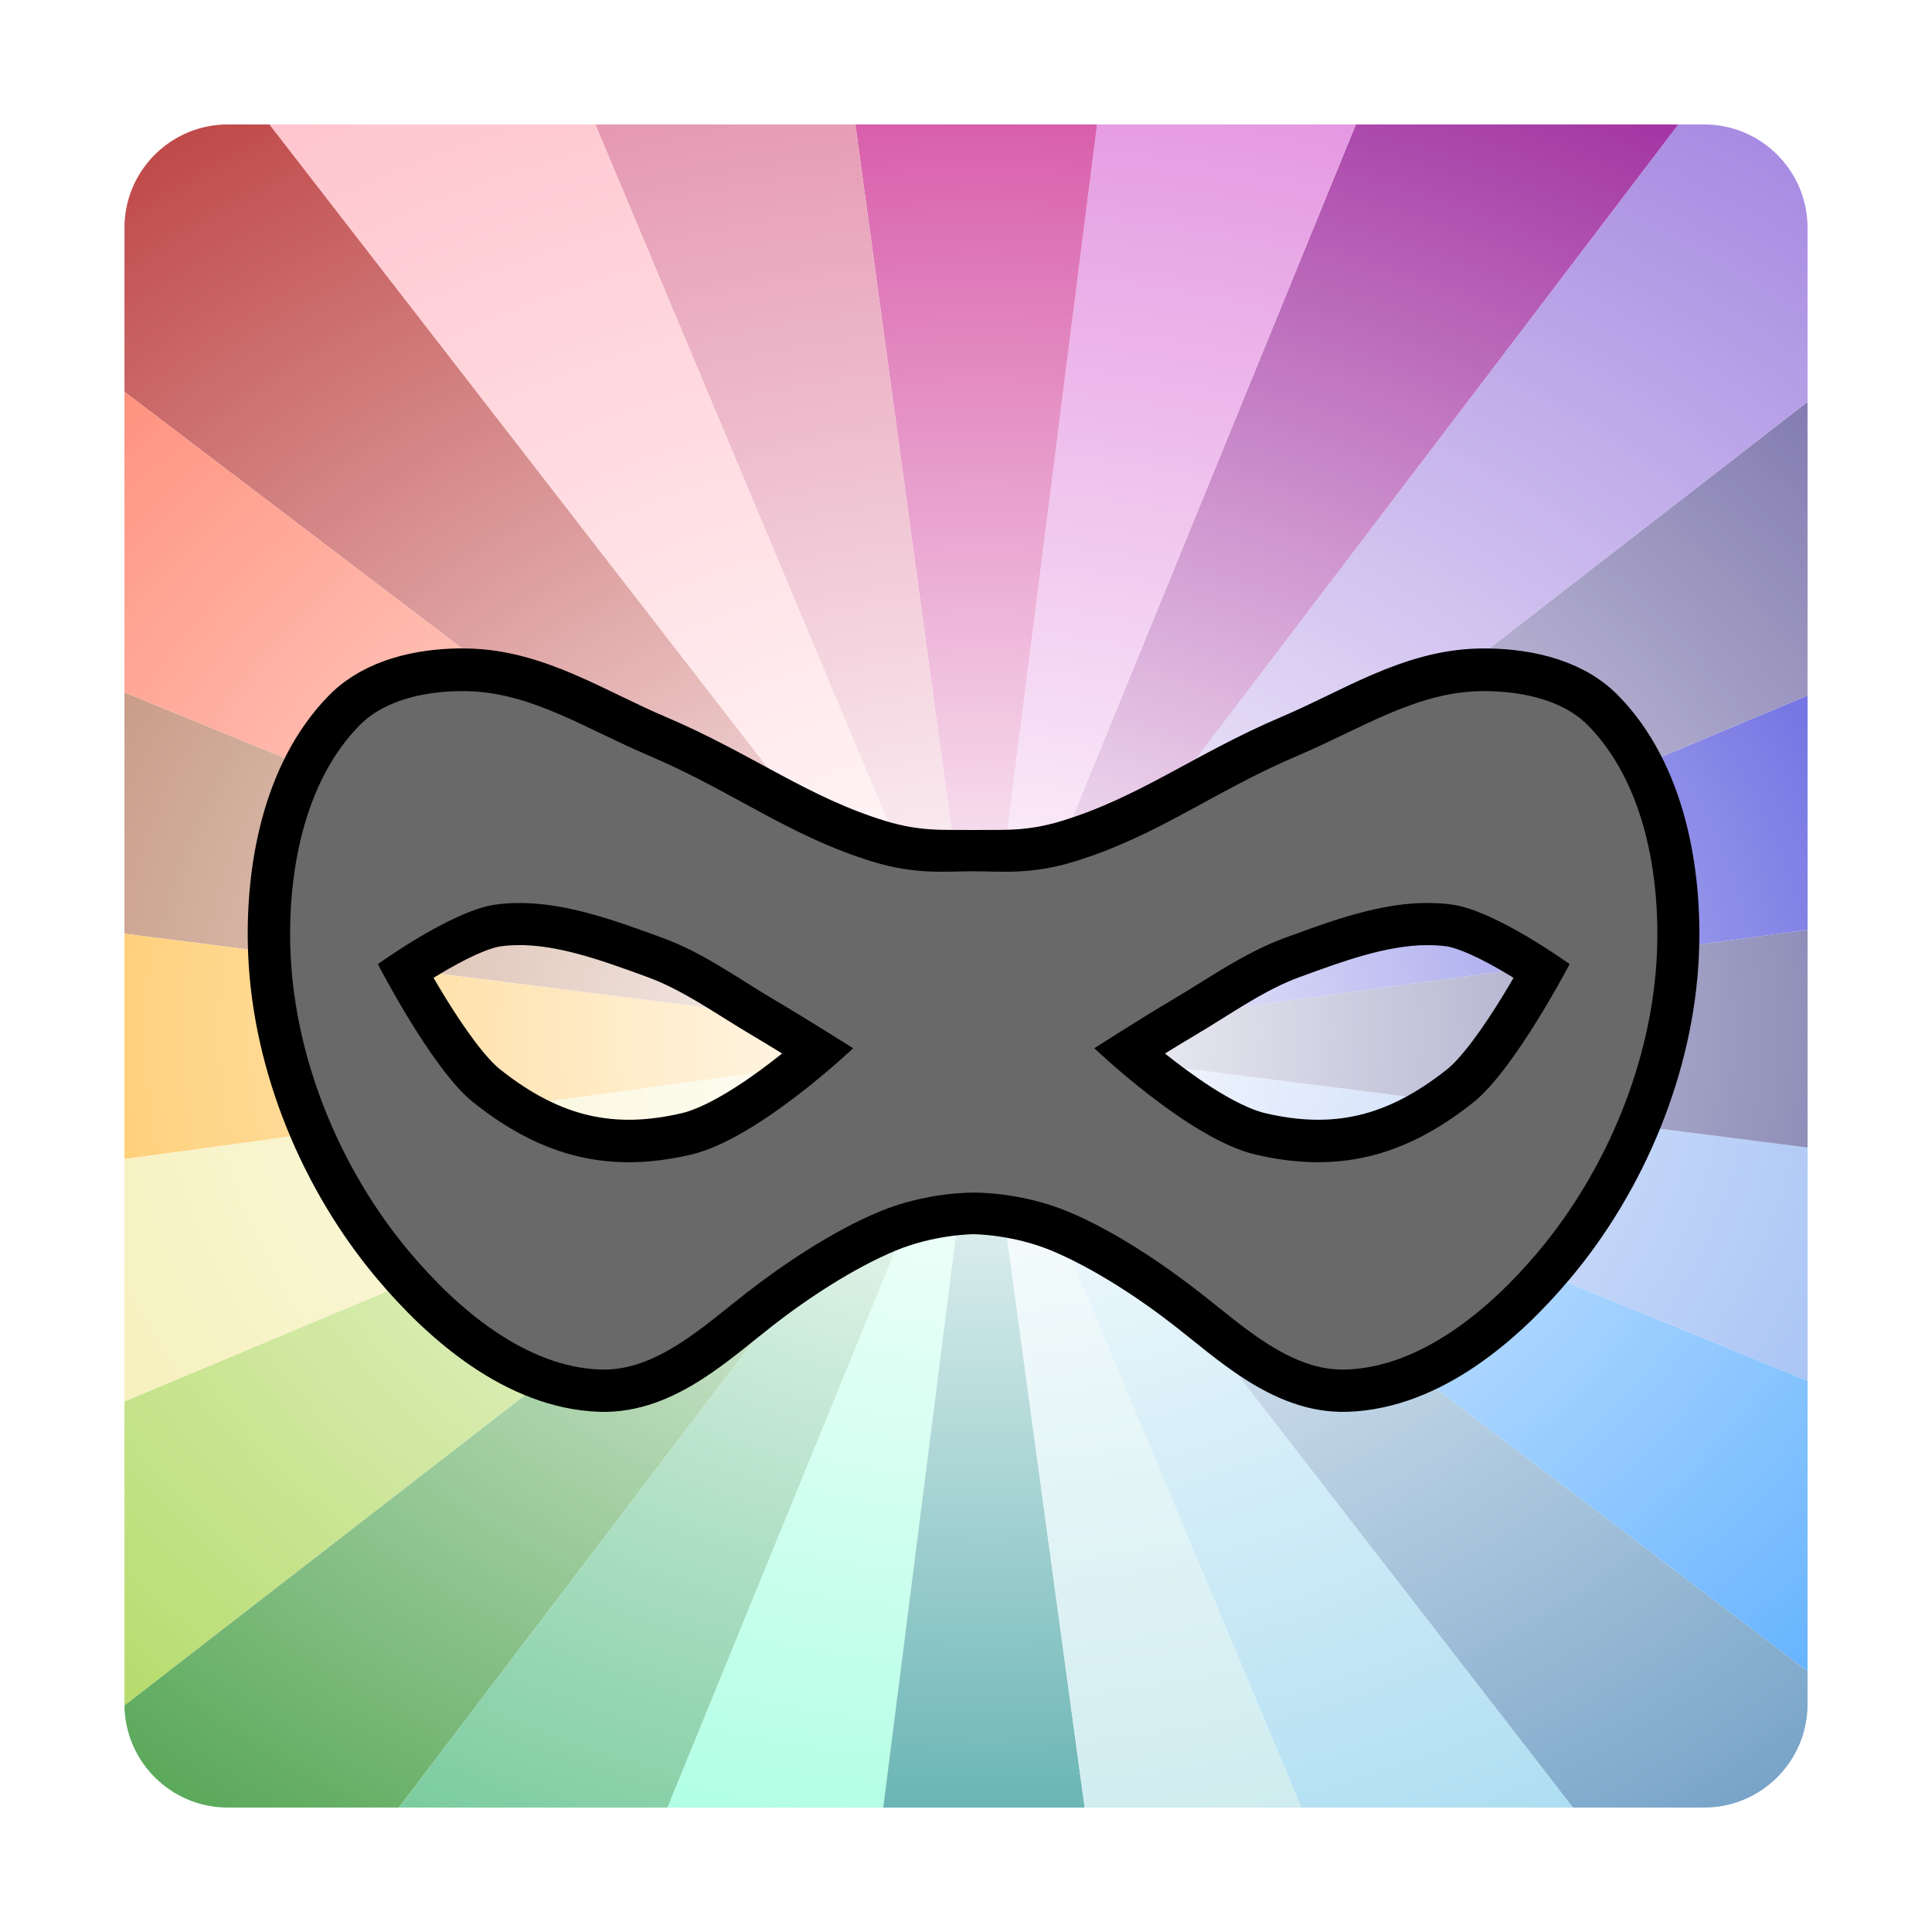
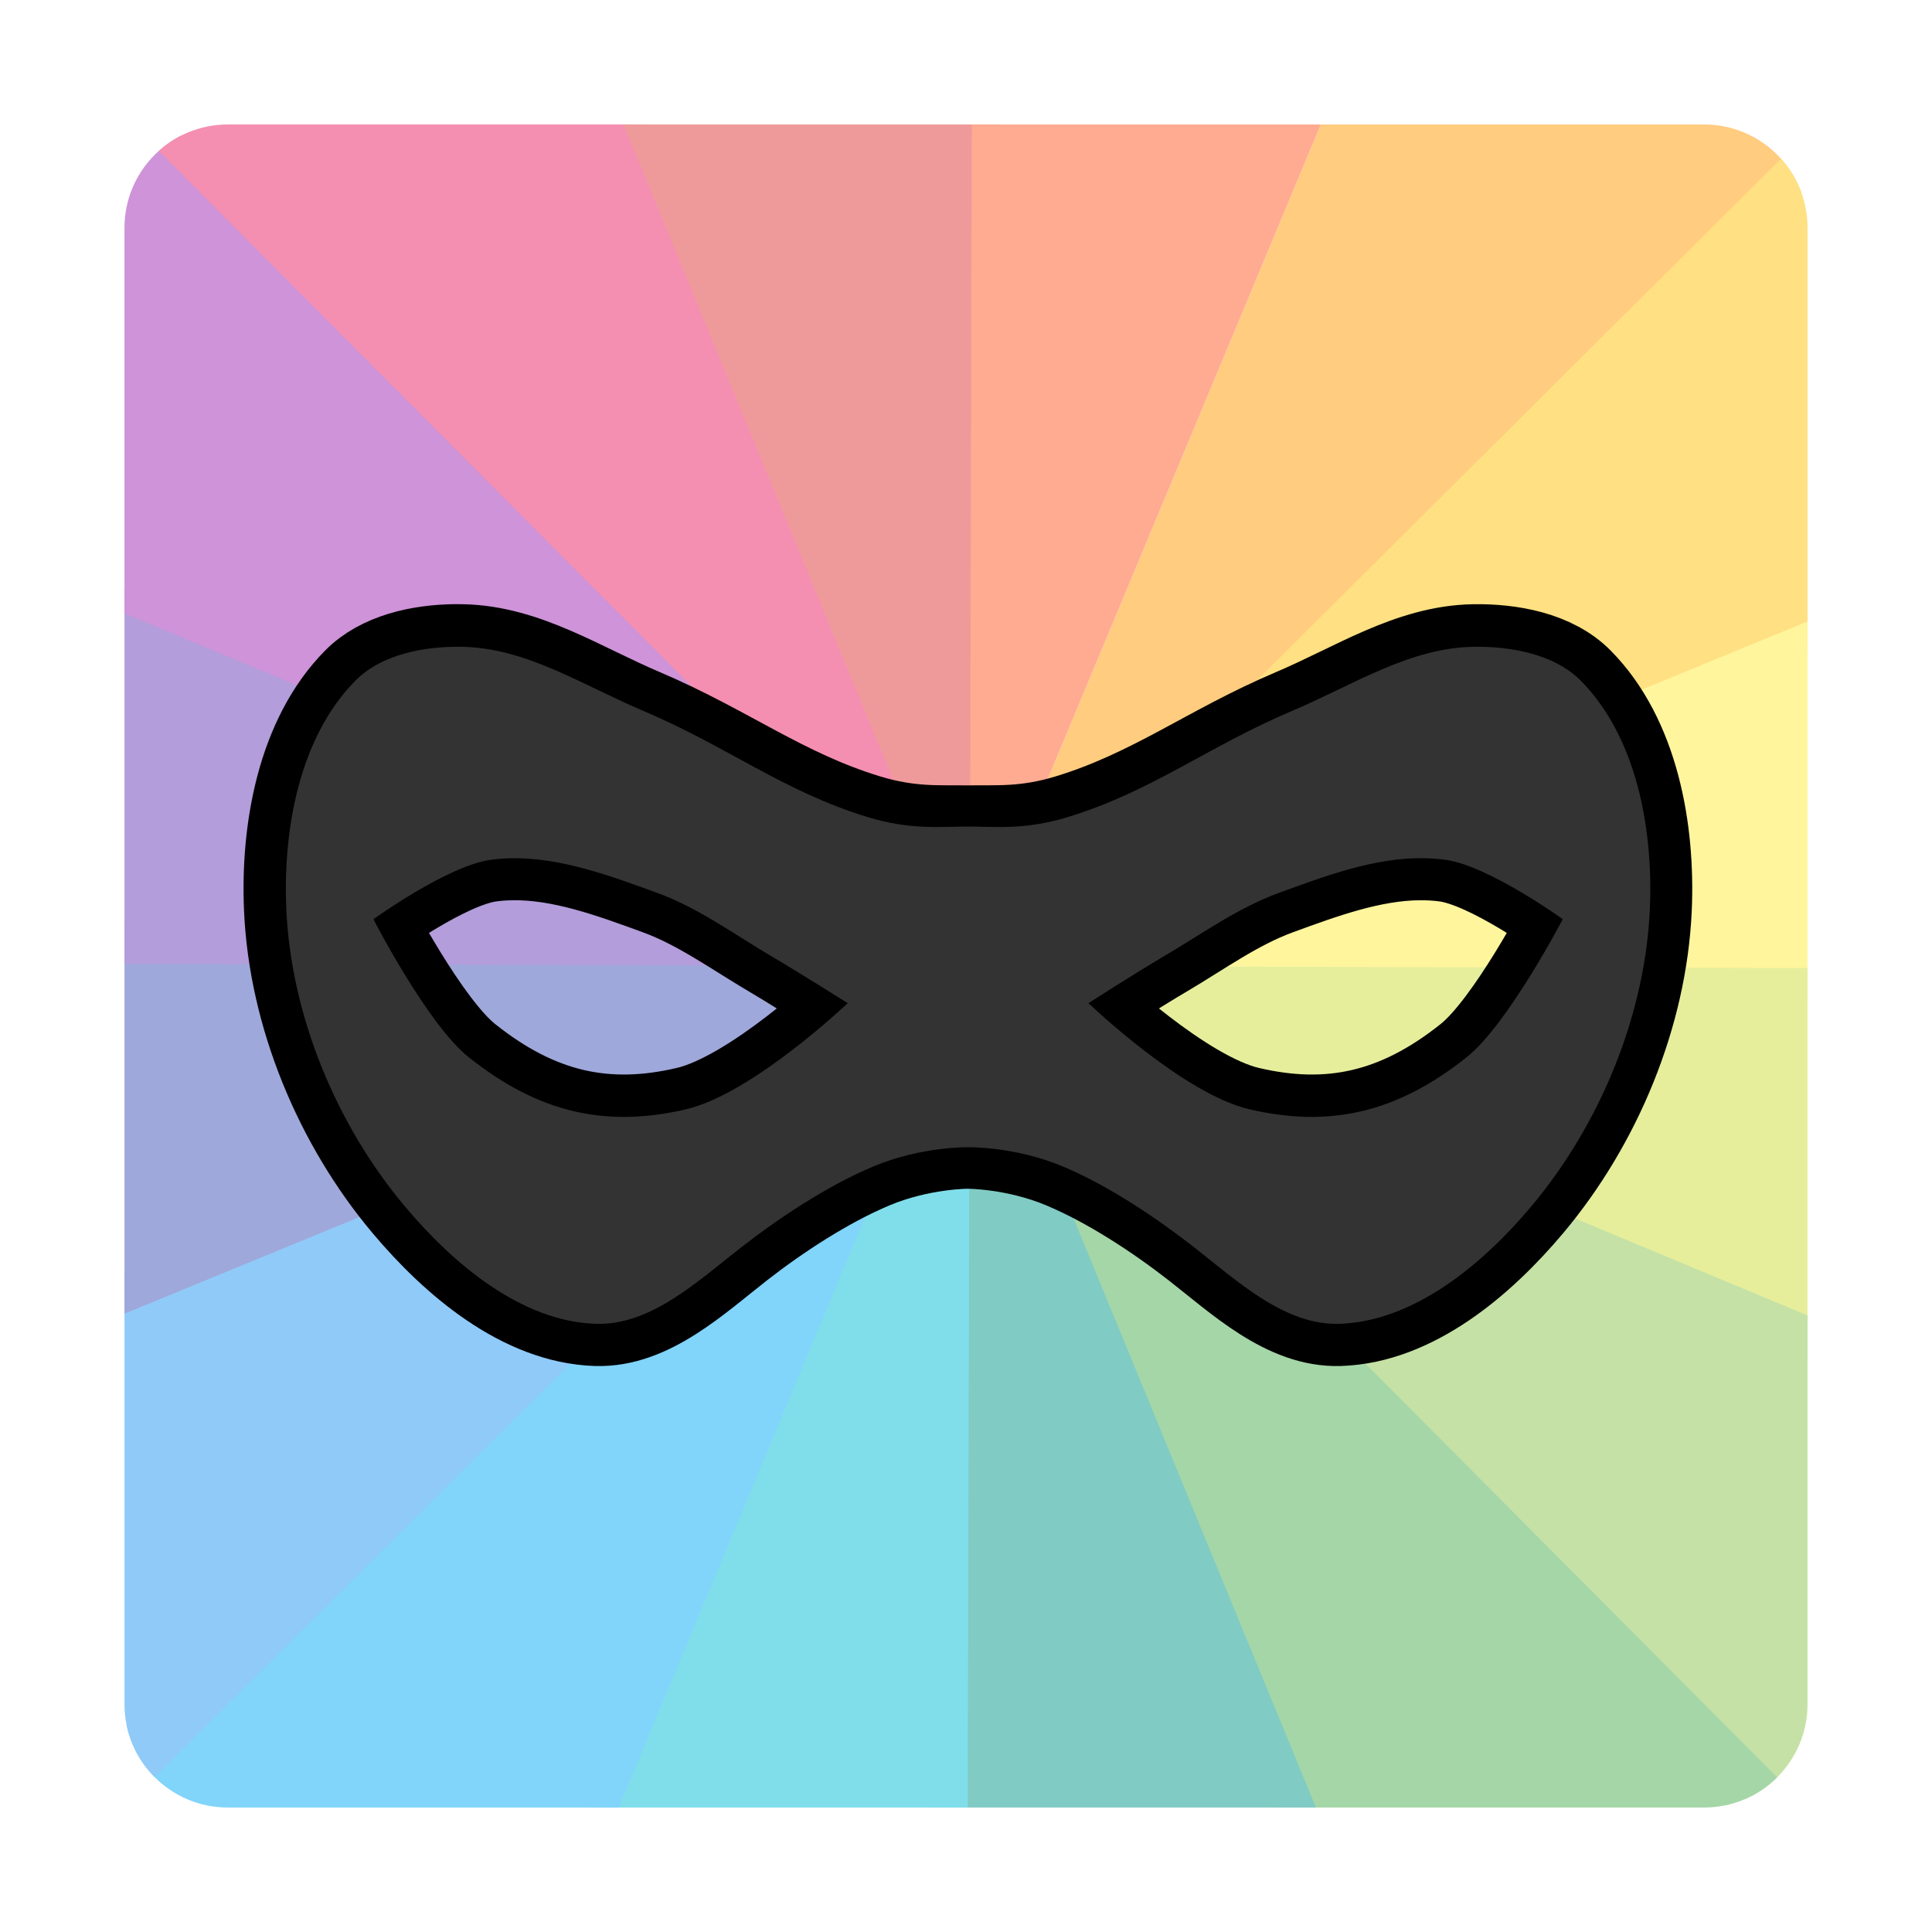
- <svg xmlns="http://www.w3.org/2000/svg" xmlns:xlink="http://www.w3.org/1999/xlink" width="256" height="256" id="svg3088" version="1.1">
+ <svg xmlns="http://www.w3.org/2000/svg" width="256" height="256" id="svg3088" version="1.1">
  <defs id="defs3090">
    <linearGradient id="linearGradient4212">
      <stop style="stop-color:#ffffff;stop-opacity:1;" offset="0" id="stop4214" />
      <stop style="stop-color:#ffffff;stop-opacity:0;" offset="1" id="stop4216" />
    </linearGradient>
    <linearGradient id="linearGradient4192">
      <stop style="stop-color:#000000;stop-opacity:1;" offset="0" id="stop4194" />
      <stop style="stop-color:#000000;stop-opacity:0;" offset="1" id="stop4196" />
    </linearGradient>
    <linearGradient id="linearGradient4184">
      <stop style="stop-color:#008080;stop-opacity:1;" offset="0" id="stop4186" />
      <stop style="stop-color:#008080;stop-opacity:0;" offset="1" id="stop4188" />
    </linearGradient>
-     <radialGradient xlink:href="#linearGradient4212" id="radialGradient4218" cx="838.203" cy="202.054" fx="838.203" fy="202.054" r="1000" gradientTransform="matrix(0.2256024,0.00158871,-0.00124421,0.1766774,-58.2732,-92.03)" gradientUnits="userSpaceOnUse" />
    <clipPath clipPathUnits="userSpaceOnUse" id="clipPath3159">
      <g style="fill:none;stroke:#006082;stroke-width:31.773;stroke-miterlimit:4;stroke-opacity:1;stroke-dasharray:none;display:inline" id="g3161" transform="matrix(0.6987131,0,0,0.6987131,-78.64636,-52.80519)">
        <path style="font-size:medium;font-style:normal;font-variant:normal;font-weight:normal;font-stretch:normal;text-indent:0;text-align:start;text-decoration:none;line-height:normal;letter-spacing:normal;word-spacing:normal;text-transform:none;direction:ltr;block-progression:tb;writing-mode:lr-tb;text-anchor:start;baseline-shift:baseline;color:#000000;fill:#006082;fill-opacity:1;stroke:none;stroke-width:22.2;marker:none;visibility:visible;display:inline;overflow:visible;enable-background:accumulate;font-family:Sans;-inkscape-font-specification:Sans" d="m 278.288,285.556 -11.219,0.125 c -16.338,0.189 -35.431,3.648 -48.844,17.25 -26.364,26.736 -32.914,67.459 -31.406,101.938 2.034,46.518 21.538,93.174 51.281,128.531 20.694,24.601 50.345,51.048 86.531,52.219 28.805,0.932 49.775,-20.707 66.844,-34 14.228,-11.08 33.861,-24.041 51.594,-31.438 17.047,-7.111 34.852,-7.216 34.219,-7.219 l 0.031,0 0.062,0 0.031,0 c -0.17,5.1e-4 17.202,0.107 34.25,7.219 17.728,7.395 37.328,20.352 51.562,31.438 17.074,13.296 38.07,34.932 66.875,34 36.186,-1.171 65.837,-27.618 86.531,-52.219 29.743,-35.357 49.247,-82.014 51.281,-128.531 1.508,-34.478 -5.042,-75.201 -31.406,-101.938 -14.32,-14.522 -35.008,-17.526 -52.094,-17.219 -30.449,0.548 -54.327,17.126 -78.406,27.344 -35.973,15.264 -58.609,33.089 -90.875,42.938 -15.6,4.762 -25.342,3.773 -37.156,3.969 -0.481,-0.013 -0.42,-0.003 -0.5,0 -0.04,0.002 -0.311,-0.002 -0.25,0 -0.011,-2.1e-4 -0.02,2.1e-4 -0.031,0 -12.034,-0.234 -21.777,0.859 -37.594,-3.969 -32.266,-9.848 -54.902,-27.673 -90.875,-42.938 -21.918,-9.3 -43.75,-23.73 -70.438,-26.688 l 0,-0.812 z m 12.125,109.156 c 17.37,-0.315 36.711,6.53 55.875,13.531 14.811,5.411 29.027,15.653 45.094,25.094 5.88,3.455 11.129,6.875 18,11.219 -3.341,2.836 -6.57,5.628 -10.969,9 -12.596,9.657 -28.907,19.704 -39,22.062 -29.763,6.954 -52.568,2.472 -79.75,-19.25 -5.786,-4.624 -15.924,-18.37 -23.344,-30.375 -3.244,-5.249 -5.844,-9.823 -8.031,-13.719 2.542,-1.668 5.034,-3.345 8.344,-5.312 9.271,-5.511 21.188,-10.952 26.469,-11.688 2.388,-0.333 4.801,-0.517 7.312,-0.562 z m 372,0 c 3.167,-0.03 6.246,0.148 9.219,0.562 5.28,0.735 17.198,6.177 26.469,11.688 3.31,1.967 5.802,3.645 8.344,5.312 -2.187,3.896 -4.787,8.47 -8.031,13.719 -7.42,12.005 -17.558,25.751 -23.344,30.375 -27.179,21.719 -50.02,26.204 -79.781,19.25 -10.092,-2.358 -26.381,-12.406 -38.969,-22.062 -4.4,-3.376 -7.628,-6.162 -10.969,-9 6.871,-4.343 12.12,-7.763 18,-11.219 16.066,-9.441 30.283,-19.682 45.094,-25.094 18.478,-6.751 37.094,-13.374 53.969,-13.531 z" id="path3163" />
      </g>
    </clipPath>
-     <linearGradient xlink:href="#linearGradient4055-4" id="linearGradient3799" gradientUnits="userSpaceOnUse" gradientTransform="matrix(-1,0,0,1,512,0)" x1="456" y1="160" x2="360" y2="216" />
    <linearGradient id="linearGradient4055-4">
      <stop id="stop4057-6" offset="0" style="stop-color:#000000;stop-opacity:1;" />
      <stop id="stop4059-2" offset="1" style="stop-color:#000000;stop-opacity:0" />
    </linearGradient>
-     <radialGradient xlink:href="#linearGradient4141-7" id="radialGradient3801" gradientUnits="userSpaceOnUse" gradientTransform="matrix(1.371676,0.0039729,-0.00294998,1.163506,-93.6753,-62.76795)" cx="256" cy="211.692" fx="256" fy="211.692" r="64" />
    <linearGradient id="linearGradient4141-7">
      <stop id="stop4143-9" offset="0" style="stop-color:#ffffff;stop-opacity:1;" />
      <stop id="stop4145-7" offset="1" style="stop-color:#ffffff;stop-opacity:0" />
    </linearGradient>
-     <radialGradient xlink:href="#linearGradient4038-5" id="radialGradient3803" gradientUnits="userSpaceOnUse" gradientTransform="matrix(0.7777373,0,-6.9715088e-8,1.405704,56.89927,-12.01306)" cx="256" cy="241.881" fx="256" fy="241.881" r="64" />
    <linearGradient id="linearGradient4038-5">
      <stop style="stop-color:#ffffff;stop-opacity:1;" offset="0" id="stop4040-2" />
      <stop style="stop-color:#ffffff;stop-opacity:0" offset="1" id="stop4042-4" />
    </linearGradient>
-     <linearGradient xlink:href="#linearGradient4020-4" id="linearGradient3805" gradientUnits="userSpaceOnUse" gradientTransform="matrix(1.01393,0,0,1,-6.463705,0)" x1="456" y1="160" x2="360" y2="216" />
    <linearGradient id="linearGradient4020-4">
      <stop style="stop-color:#000000;stop-opacity:1;" offset="0" id="stop4022-5" />
      <stop style="stop-color:#000000;stop-opacity:0" offset="1" id="stop4024-2" />
    </linearGradient>
    <clipPath clipPathUnits="userSpaceOnUse" id="clipPath3842">
      <rect ry="13.698" y="-175.506" x="16.494" height="223.012" width="223.012" id="rect3844" style="fill:#505050;fill-opacity:1;stroke:none" />
    </clipPath>
  </defs>
  <g id="layer1" transform="translate(0,192)">
    <g id="g3058" clip-path="url(#clipPath3842)" style="opacity:1">
-       <path id="path4133" d="m -964.916,-192.975 73.31,-278.623 1021.52,417.732 z" style="fill:#a0522d;fill-opacity:1;stroke:none" />
-       <path style="fill:#ffa500;fill-opacity:1;stroke:none" d="M -963.615,95.128 -964.916,-192.975 129.913,-53.866 z" id="path4135" />
-       <path id="path4137" d="M -887.791,373.077 -963.615,95.128 129.913,-53.866 z" style="fill:#f0e68c;fill-opacity:1;stroke:none" />
-       <path style="fill:#9acd32;fill-opacity:1;stroke:none" d="M -742.613,621.93 -887.791,373.077 129.913,-53.866 z" id="path4139" />
-       <path id="path4141" d="M -537.973,824.73 -742.613,621.93 129.913,-53.866 z" style="fill:#228b22;fill-opacity:1;stroke:none" />
-       <path style="fill:#3cb371;fill-opacity:1;stroke:none" d="M -287.819,967.654 -537.973,824.73 129.913,-53.866 z" id="path4143" />
-       <path id="path4145" d="M -9.196,1040.964 -287.819,967.654 129.913,-53.866 z" style="fill:#7fffd4;fill-opacity:1;stroke:none" />
-       <path style="fill:#008080;fill-opacity:1;stroke:none" d="M 278.907,1039.662 -9.196,1040.964 129.913,-53.866 z" id="path4147" />
-       <path id="path4149" d="M 556.856,963.839 278.907,1039.662 129.913,-53.866 z" style="fill:#b0e0e6;fill-opacity:1;stroke:none" />
-       <path style="fill:#87ceeb;fill-opacity:1;stroke:none" d="M 805.709,818.661 556.856,963.839 129.913,-53.866 z" id="path4151" />
-       <path id="path4153" d="M 1008.509,614.021 805.709,818.661 129.913,-53.866 z" style="fill:#4682b4;fill-opacity:1;stroke:none" />
-       <path style="fill:#1e90ff;fill-opacity:1;stroke:none" d="M 1151.433,363.866 1008.509,614.021 129.913,-53.866 z" id="path4155" />
-       <path id="path4157" d="M 1224.742,85.244 1151.433,363.866 129.913,-53.866 z" style="fill:#6495ed;fill-opacity:1;stroke:none" />
-       <path style="fill:#191970;fill-opacity:1;stroke:none" d="m 1223.441,-202.859 244.474,5.868 -7.479,283.366 -235.693,-1.132 -1094.829,-139.109 z" id="path4159" />
-       <path id="path4161" d="M 1147.618,-480.808 1223.441,-202.859 129.913,-53.866 z" style="fill:#0000cd;fill-opacity:1;stroke:none" />
-       <path style="fill:#483d8b;fill-opacity:1;stroke:none" d="m 1002.439,-729.662 145.178,248.854 -1017.704,426.942 z" id="path4163" />
-       <path id="path4165" d="m 797.8,-932.461 204.639,202.799 -872.526,675.796 z" style="fill:#9370db;fill-opacity:1;stroke:none" />
-       <path style="fill:#8b008b;fill-opacity:1;stroke:none" d="M 547.645,-1075.385 797.8,-932.461 129.913,-53.866 z" id="path4167" />
-       <path id="path4169" d="M 269.022,-1148.695 547.645,-1075.385 129.913,-53.866 z" style="fill:#da70d6;fill-opacity:1;stroke:none" />
-       <path style="fill:#c71585;fill-opacity:1;stroke:none" d="m -19.08,-1147.393 288.103,-1.301 -139.109,1094.829 z" id="path4171" />
-       <path id="path4173" d="m -297.029,-1071.57 277.949,-75.823 148.993,1093.528 z" style="fill:#db7093;fill-opacity:1;stroke:none" />
-       <path style="fill:#ffb6c1;fill-opacity:1;stroke:none" d="m -545.883,-926.392 248.854,-145.178 426.942,1017.704 z" id="path4175" />
-       <path id="path4177" d="m -748.682,-721.752 202.799,-204.639 675.796,872.526 z" style="fill:#b22222;fill-opacity:1;stroke:none" />
-       <path style="fill:#ff6347;fill-opacity:1;stroke:none" d="M -891.606,-471.597 -748.682,-721.752 129.913,-53.866 z" id="path4179" />
-       <rect ry="3.78" y="-192" x="0" height="256" width="256" id="rect4182" style="fill:url(#radialGradient4218);fill-opacity:1;stroke:none;display:inline" />
+       <g transform="matrix(0.01197661,-4.827787,4.827787,0.01197661,-1142.256,96.34534)" id="g4879" style="stroke-width:0.783">
+         <path transform="rotate(22.5)" style="opacity:1;fill:#ffcc80;fill-opacity:1;stroke:none;stroke-width:0.207;stroke-linecap:round;stroke-linejoin:bevel;stroke-miterlimit:4;stroke-dasharray:none;stroke-opacity:1;paint-order:normal" id="path4836" d="m 165.851,230.143 a 33.866,33.866 0 0 1 -3.046,14.036 l -30.82,-14.036 z" />
+         <path d="m 243.877,162.116 a 33.866,33.866 0 0 1 -2.996,13.927 l -30.87,-13.927 z" id="path4834" style="opacity:1;fill:#ffe082;fill-opacity:1;stroke:none;stroke-width:0.207;stroke-linecap:round;stroke-linejoin:bevel;stroke-miterlimit:4;stroke-dasharray:none;stroke-opacity:1;paint-order:normal" transform="rotate(45)" />
+         <path transform="rotate(67.5)" style="opacity:1;fill:#fff59d;fill-opacity:1;stroke:none;stroke-width:0.207;stroke-linecap:round;stroke-linejoin:bevel;stroke-miterlimit:4;stroke-dasharray:none;stroke-opacity:1;paint-order:normal" id="path4832" d="m 289.93,69.409 a 33.866,33.866 0 0 1 -3.08,14.111 l -30.786,-14.111 z" />
+         <path d="m 297,-33.866 a 33.866,33.866 0 0 1 -3.174,14.314 l -30.693,-14.314 z" id="path4830" style="opacity:1;fill:#e6ee9c;fill-opacity:1;stroke:none;stroke-width:0.207;stroke-linecap:round;stroke-linejoin:bevel;stroke-miterlimit:4;stroke-dasharray:none;stroke-opacity:1;paint-order:normal" transform="rotate(90)" />
+         <path transform="rotate(112.5)" style="opacity:1;fill:#c5e1a5;fill-opacity:1;stroke:none;stroke-width:0.207;stroke-linecap:round;stroke-linejoin:bevel;stroke-miterlimit:4;stroke-dasharray:none;stroke-opacity:1;paint-order:normal" id="path4828" d="m 264.01,-131.985 a 33.866,33.866 0 0 1 -3.024,13.989 l -30.842,-13.989 z" />
+         <path d="m 195.983,-210.01 a 33.866,33.866 0 0 1 -3.177,14.321 l -30.689,-14.321 z" id="path4826" style="opacity:1;fill:#a5d6a7;fill-opacity:1;stroke:none;stroke-width:0.207;stroke-linecap:round;stroke-linejoin:bevel;stroke-miterlimit:4;stroke-dasharray:none;stroke-opacity:1;paint-order:normal" transform="rotate(135)" />
+         <path transform="rotate(157.5)" style="opacity:1;fill:#80cbc4;fill-opacity:1;stroke:none;stroke-width:0.207;stroke-linecap:round;stroke-linejoin:bevel;stroke-miterlimit:4;stroke-dasharray:none;stroke-opacity:1;paint-order:normal" id="path4824" d="m 103.275,-256.063 a 33.866,33.866 0 0 1 -3.18,14.327 l -30.686,-14.327 z" />
+         <path d="M 9.4223022e-4,-263.133 A 33.866,33.866 0 0 1 -2.957,-249.292 L -33.865,-263.133 Z" id="path4822" style="opacity:1;fill:#80deea;fill-opacity:1;stroke:none;stroke-width:0.207;stroke-linecap:round;stroke-linejoin:bevel;stroke-miterlimit:4;stroke-dasharray:none;stroke-opacity:1;paint-order:normal" transform="scale(-1)" />
+         <path transform="rotate(-157.5)" style="opacity:1;fill:#81d4fa;fill-opacity:1;stroke:none;stroke-width:0.207;stroke-linecap:round;stroke-linejoin:bevel;stroke-miterlimit:4;stroke-dasharray:none;stroke-opacity:1;paint-order:normal" id="path4820" d="m -98.118,-230.144 a 33.866,33.866 0 0 1 -3.264,14.506 l -30.602,-14.506 z" />
+         <path d="m -176.143,-162.117 a 33.866,33.866 0 0 1 -3.191,14.351 l -30.675,-14.351 z" id="path4818" style="opacity:1;fill:#90caf9;fill-opacity:1;stroke:none;stroke-width:0.207;stroke-linecap:round;stroke-linejoin:bevel;stroke-miterlimit:4;stroke-dasharray:none;stroke-opacity:1;paint-order:normal" transform="rotate(-135)" />
+         <path transform="rotate(-112.5)" style="opacity:1;fill:#9fa8da;fill-opacity:1;stroke:none;stroke-width:0.207;stroke-linecap:round;stroke-linejoin:bevel;stroke-miterlimit:4;stroke-dasharray:none;stroke-opacity:1;paint-order:normal" id="path4816" d="m -222.196,-69.409 a 33.866,33.866 0 0 1 -3.25,14.476 l -30.616,-14.476 z" />
+         <path d="m -229.266,33.866 a 33.866,33.866 0 0 1 -2.906,13.726 l -30.96,-13.726 z" id="path4814" style="opacity:1;fill:#b39ddb;fill-opacity:1;stroke:none;stroke-width:0.207;stroke-linecap:round;stroke-linejoin:bevel;stroke-miterlimit:4;stroke-dasharray:none;stroke-opacity:1;paint-order:normal" transform="rotate(-90)" />
+         <path transform="rotate(-67.5)" style="opacity:1;fill:#ce93d8;fill-opacity:1;stroke:none;stroke-width:0.207;stroke-linecap:round;stroke-linejoin:bevel;stroke-miterlimit:4;stroke-dasharray:none;stroke-opacity:1;paint-order:normal" id="path4812" d="m -196.277,131.984 a 33.866,33.866 0 0 1 -2.889,13.688 l -30.977,-13.688 z" />
+         <path transform="rotate(-45)" d="m -128.25,210.01 a 33.866,33.866 0 0 1 -2.911,13.737 l -30.955,-13.737 z" id="path4810" style="opacity:1;fill:#f48fb1;fill-opacity:1;stroke:none;stroke-width:0.207;stroke-linecap:round;stroke-linejoin:bevel;stroke-miterlimit:4;stroke-dasharray:none;stroke-opacity:1;paint-order:normal" />
+         <path transform="rotate(-22.5)" style="opacity:1;fill:#ef9a9a;fill-opacity:1;stroke:none;stroke-width:0.207;stroke-linecap:round;stroke-linejoin:bevel;stroke-miterlimit:4;stroke-dasharray:none;stroke-opacity:1;paint-order:normal" id="path4808" d="m -35.542,256.063 a 33.866,33.866 0 0 1 -3.023,13.987 l -30.843,-13.987 z" />
+         <path d="m 67.732,263.133 a 33.866,33.866 0 0 1 -2.578,12.96 L 33.866,263.133 Z" id="path4804" style="opacity:1;fill:#ffab91;fill-opacity:1;stroke:none;stroke-width:0.207;stroke-linecap:round;stroke-linejoin:bevel;stroke-miterlimit:4;stroke-dasharray:none;stroke-opacity:1;paint-order:normal" />
+       </g>
    </g>
  </g>
  <g id="layer3" style="display:inline">
-     <g style="display:inline" id="mask_group" transform="matrix(3.364306,0,0,3.364306,21.12947,23.28338)">
-       <g style="fill:none;stroke:none;display:inline" id="eyes" transform="matrix(0.09628644,0,0,0.09628644,-13.90061,-8.295713)">
+     <g style="display:inline" id="mask_group" transform="matrix(3.357452,0,0,3.357452,20.59925,17.54534)">
+       <g style="display:inline;fill:none;stroke:none" id="eyes" transform="matrix(0.09628644,0,0,0.09628644,-13.90061,-8.295713)">
        <path id="path3911" d="m 290.225,383.618 c 20.266,-0.367 40.738,7.196 59.875,14.188 16.786,6.133 31.498,16.915 46.906,25.969 10.484,6.16 30.969,19.281 30.969,19.281 0,0 -38.826,37.018 -66.031,43.375 -32.325,7.553 -60.041,1.91 -89.219,-21.406 -16.832,-13.451 -39.062,-56.312 -39.062,-56.312 0,0 30.151,-21.965 47.906,-24.438 2.883,-0.401 5.761,-0.604 8.656,-0.656 z" style="fill:none;stroke:none" />
        <path id="path3905" d="m 662.319,383.618 c 3.621,-0.034 7.24,0.154 10.844,0.656 17.755,2.473 47.906,24.438 47.906,24.438 0,0 -22.23,42.862 -39.062,56.312 -29.178,23.317 -56.925,28.959 -89.25,21.406 -27.205,-6.357 -66,-43.375 -66,-43.375 0,0 20.485,-13.121 30.969,-19.281 15.409,-9.054 30.12,-19.836 46.906,-25.969 18.453,-6.742 38.134,-14.005 57.688,-14.188 z" style="fill:none;stroke:none" />
      </g>
-       <g transform="matrix(0.09628644,0,0,0.09628644,-13.90061,-8.295713)" id="outline" style="fill:none;stroke:#000000;stroke-width:34.524;stroke-miterlimit:4;stroke-opacity:1;stroke-dasharray:none;display:inline">
-         <path id="path3871" transform="translate(97.22501,196.2745)" d="m 169.969,100.5 c -14.666,0.169 -30.939,3.671 -41.062,13.938 -22.893,23.216 -29.643,61.082 -28.219,93.656 1.911,43.705 20.526,88.398 48.688,121.875 19.753,23.481 47.707,47.289 78.375,48.281 22.513,0.728 41.916,-17.817 59.688,-31.656 14.782,-11.512 34.877,-24.909 54.125,-32.938 19.404,-8.094 38.184,-8.064 38.531,-8.062 0,0 0.059,10e-6 0.062,0 0.335,-10e-4 19.152,-0.034 38.562,8.062 19.248,8.029 39.312,21.426 54.094,32.938 17.771,13.84 37.206,32.384 59.719,31.656 30.668,-0.992 58.622,-24.8 78.375,-48.281 28.161,-33.477 46.776,-78.17 48.688,-121.875 1.425,-32.574 -5.326,-70.44 -28.219,-93.656 -10.798,-10.951 -28.623,-14.183 -44,-13.906 -26.275,0.473 -48.887,15.706 -74.25,26.469 -34.568,14.668 -57.602,32.854 -91.969,43.344 -17.595,5.37 -29.559,4.219 -40.688,4.438 -0.227,-0.006 -0.46,0.004 -0.688,0 -11.128,-0.218 -23.062,0.933 -40.656,-4.438 C 304.758,159.854 281.725,141.668 247.156,127 221.793,116.238 199.15,101.004 172.875,100.531 c -0.961,-0.017 -1.928,-0.043 -2.906,-0.031 z M 193,187.344 c 20.266,-0.367 40.738,7.196 59.875,14.188 16.786,6.133 31.498,16.915 46.906,25.969 10.484,6.16 30.969,19.281 30.969,19.281 0,0 -38.826,37.018 -66.031,43.375 -32.325,7.553 -60.041,1.91 -89.219,-21.406 -16.832,-13.451 -39.062,-56.312 -39.062,-56.312 0,0 30.151,-21.965 47.906,-24.438 2.883,-0.401 5.761,-0.604 8.656,-0.656 z m 372.094,0 c 3.621,-0.034 7.24,0.154 10.844,0.656 17.755,2.473 47.906,24.438 47.906,24.438 0,0 -22.23,42.862 -39.062,56.312 -29.178,23.317 -56.925,28.959 -89.25,21.406 -27.205,-6.357 -66,-43.375 -66,-43.375 0,0 20.485,-13.121 30.969,-19.281 15.409,-9.054 30.12,-19.836 46.906,-25.969 18.453,-6.742 38.134,-14.005 57.688,-14.188 z" style="fill:none;stroke:#000000;stroke-width:34.524;stroke-miterlimit:4;stroke-opacity:1;stroke-dasharray:none" />
+       <g transform="matrix(0.09628644,0,0,0.09628644,-13.90061,-8.295713)" id="outline" style="display:inline;fill:none;stroke:#000000;stroke-width:34.524;stroke-miterlimit:4;stroke-dasharray:none;stroke-opacity:1">
+         <path id="path3871" transform="translate(97.22501,196.2745)" d="m 169.969,100.5 c -14.666,0.169 -30.939,3.671 -41.062,13.938 -22.893,23.216 -29.643,61.082 -28.219,93.656 1.911,43.705 20.526,88.398 48.688,121.875 19.753,23.481 47.707,47.289 78.375,48.281 22.513,0.728 41.916,-17.817 59.688,-31.656 14.782,-11.512 34.877,-24.909 54.125,-32.938 19.404,-8.094 38.184,-8.064 38.531,-8.062 0,0 0.059,10e-6 0.062,0 0.335,-10e-4 19.152,-0.034 38.562,8.062 19.248,8.029 39.312,21.426 54.094,32.938 17.771,13.84 37.206,32.384 59.719,31.656 30.668,-0.992 58.622,-24.8 78.375,-48.281 28.161,-33.477 46.776,-78.17 48.688,-121.875 1.425,-32.574 -5.326,-70.44 -28.219,-93.656 -10.798,-10.951 -28.623,-14.183 -44,-13.906 -26.275,0.473 -48.887,15.706 -74.25,26.469 -34.568,14.668 -57.602,32.854 -91.969,43.344 -17.595,5.37 -29.559,4.219 -40.688,4.438 -0.227,-0.006 -0.46,0.004 -0.688,0 -11.128,-0.218 -23.062,0.933 -40.656,-4.438 C 304.758,159.854 281.725,141.668 247.156,127 221.793,116.238 199.15,101.004 172.875,100.531 c -0.961,-0.017 -1.928,-0.043 -2.906,-0.031 z M 193,187.344 c 20.266,-0.367 40.738,7.196 59.875,14.188 16.786,6.133 31.498,16.915 46.906,25.969 10.484,6.16 30.969,19.281 30.969,19.281 0,0 -38.826,37.018 -66.031,43.375 -32.325,7.553 -60.041,1.91 -89.219,-21.406 -16.832,-13.451 -39.062,-56.312 -39.062,-56.312 0,0 30.151,-21.965 47.906,-24.438 2.883,-0.401 5.761,-0.604 8.656,-0.656 z m 372.094,0 c 3.621,-0.034 7.24,0.154 10.844,0.656 17.755,2.473 47.906,24.438 47.906,24.438 0,0 -22.23,42.862 -39.062,56.312 -29.178,23.317 -56.925,28.959 -89.25,21.406 -27.205,-6.357 -66,-43.375 -66,-43.375 0,0 20.485,-13.121 30.969,-19.281 15.409,-9.054 30.12,-19.836 46.906,-25.969 18.453,-6.742 38.134,-14.005 57.688,-14.188 z" style="fill:none;stroke:#000000;stroke-width:34.524;stroke-miterlimit:4;stroke-dasharray:none;stroke-opacity:1" />
      </g>
-       <path id="mask" d="m 12.102,20.301 c -1.481,-0.027 -3.179,0.289 -4.219,1.344 -2.204,2.235 -2.856,5.864 -2.719,9 0.184,4.208 1.976,8.527 4.688,11.75 1.902,2.261 4.578,4.529 7.531,4.625 2.168,0.07 4.039,-1.699 5.75,-3.031 1.423,-1.108 3.365,-2.414 5.219,-3.188 1.886,-0.787 3.719,-0.75 3.719,-0.75 0,0 1.833,-0.037 3.719,0.75 1.853,0.773 3.764,2.079 5.188,3.188 1.711,1.333 3.582,3.101 5.75,3.031 2.953,-0.096 5.661,-2.364 7.562,-4.625 2.712,-3.223 4.503,-7.542 4.688,-11.75 0.137,-3.136 -0.514,-6.765 -2.719,-9 -1.04,-1.054 -2.769,-1.37 -4.25,-1.344 -2.53,0.046 -4.714,1.495 -7.156,2.531 -3.328,1.412 -5.535,3.177 -8.844,4.188 -1.698,0.518 -2.833,0.375 -3.938,0.375 -1.105,0 -2.271,0.143 -3.969,-0.375 -3.309,-1.01 -5.515,-2.775 -8.844,-4.188 -2.442,-1.036 -4.626,-2.486 -7.156,-2.531 z m 1.938,8.344 c 1.951,-0.035 3.939,0.702 5.781,1.375 1.616,0.591 3.016,1.628 4.5,2.5 1.009,0.593 3,1.844 3,1.844 0,0 -3.755,3.575 -6.375,4.188 -3.112,0.727 -5.784,0.183 -8.594,-2.062 -1.621,-1.295 -3.75,-5.438 -3.75,-5.438 0,0 2.915,-2.106 4.625,-2.344 0.278,-0.039 0.534,-0.057 0.812,-0.062 z m 36.031,0 c 0.279,0.005 0.566,0.024 0.844,0.062 1.71,0.238 4.625,2.344 4.625,2.344 0,0 -2.161,4.142 -3.781,5.438 -2.809,2.245 -5.481,2.79 -8.594,2.062 -2.62,-0.612 -6.344,-4.188 -6.344,-4.188 0,0 1.959,-1.251 2.969,-1.844 1.484,-0.872 2.915,-1.909 4.531,-2.5 1.843,-0.673 3.799,-1.41 5.75,-1.375 z" style="fill:#696969;fill-opacity:1;stroke:none" />
-       <g style="opacity:0.672;display:inline" id="lighting" transform="matrix(0.1378054,0,0,0.1378054,-3.079568,-1.012733)" clip-path="url(#clipPath3159)">
-         <path style="fill:url(#linearGradient3799);fill-opacity:1;stroke:none" d="M 48,144 200,144 96,360 56,296 z" id="path4032" />
-         <rect y="124.257" x="117.888" height="174.159" width="274.725" id="rect4036" style="opacity:0.502;fill:url(#radialGradient3801);fill-opacity:1;stroke:none" />
-         <rect style="opacity:0.494;fill:url(#radialGradient3803);fill-opacity:1;stroke:none" id="rect4048" width="176" height="150.586" x="168" y="225.414" />
-         <path id="path4018" d="m 464,144 -154.117,0 105.449,216 40.557,-64 z" style="fill:url(#linearGradient3805);fill-opacity:1;stroke:none" />
-       </g>
+       <path id="mask" d="m 12.102,20.301 c -1.481,-0.027 -3.179,0.289 -4.219,1.344 -2.204,2.235 -2.856,5.864 -2.719,9 0.184,4.208 1.976,8.527 4.688,11.75 1.902,2.261 4.578,4.529 7.531,4.625 2.168,0.07 4.039,-1.699 5.75,-3.031 1.423,-1.108 3.365,-2.414 5.219,-3.188 1.886,-0.787 3.719,-0.75 3.719,-0.75 0,0 1.833,-0.037 3.719,0.75 1.853,0.773 3.764,2.079 5.188,3.188 1.711,1.333 3.582,3.101 5.75,3.031 2.953,-0.096 5.661,-2.364 7.562,-4.625 2.712,-3.223 4.503,-7.542 4.688,-11.75 0.137,-3.136 -0.514,-6.765 -2.719,-9 -1.04,-1.054 -2.769,-1.37 -4.25,-1.344 -2.53,0.046 -4.714,1.495 -7.156,2.531 -3.328,1.412 -5.535,3.177 -8.844,4.188 -1.698,0.518 -2.833,0.375 -3.938,0.375 -1.105,0 -2.271,0.143 -3.969,-0.375 -3.309,-1.01 -5.515,-2.775 -8.844,-4.188 -2.442,-1.036 -4.626,-2.486 -7.156,-2.531 z m 1.938,8.344 c 1.951,-0.035 3.939,0.702 5.781,1.375 1.616,0.591 3.016,1.628 4.5,2.5 1.009,0.593 3,1.844 3,1.844 0,0 -3.755,3.575 -6.375,4.188 -3.112,0.727 -5.784,0.183 -8.594,-2.062 -1.621,-1.295 -3.75,-5.438 -3.75,-5.438 0,0 2.915,-2.106 4.625,-2.344 0.278,-0.039 0.534,-0.057 0.812,-0.062 z m 36.031,0 c 0.279,0.005 0.566,0.024 0.844,0.062 1.71,0.238 4.625,2.344 4.625,2.344 0,0 -2.161,4.142 -3.781,5.438 -2.809,2.245 -5.481,2.79 -8.594,2.062 -2.62,-0.612 -6.344,-4.188 -6.344,-4.188 0,0 1.959,-1.251 2.969,-1.844 1.484,-0.872 2.915,-1.909 4.531,-2.5 1.843,-0.673 3.799,-1.41 5.75,-1.375 z" style="fill:#333333;fill-opacity:1;stroke:none" />
    </g>
  </g>
</svg>
